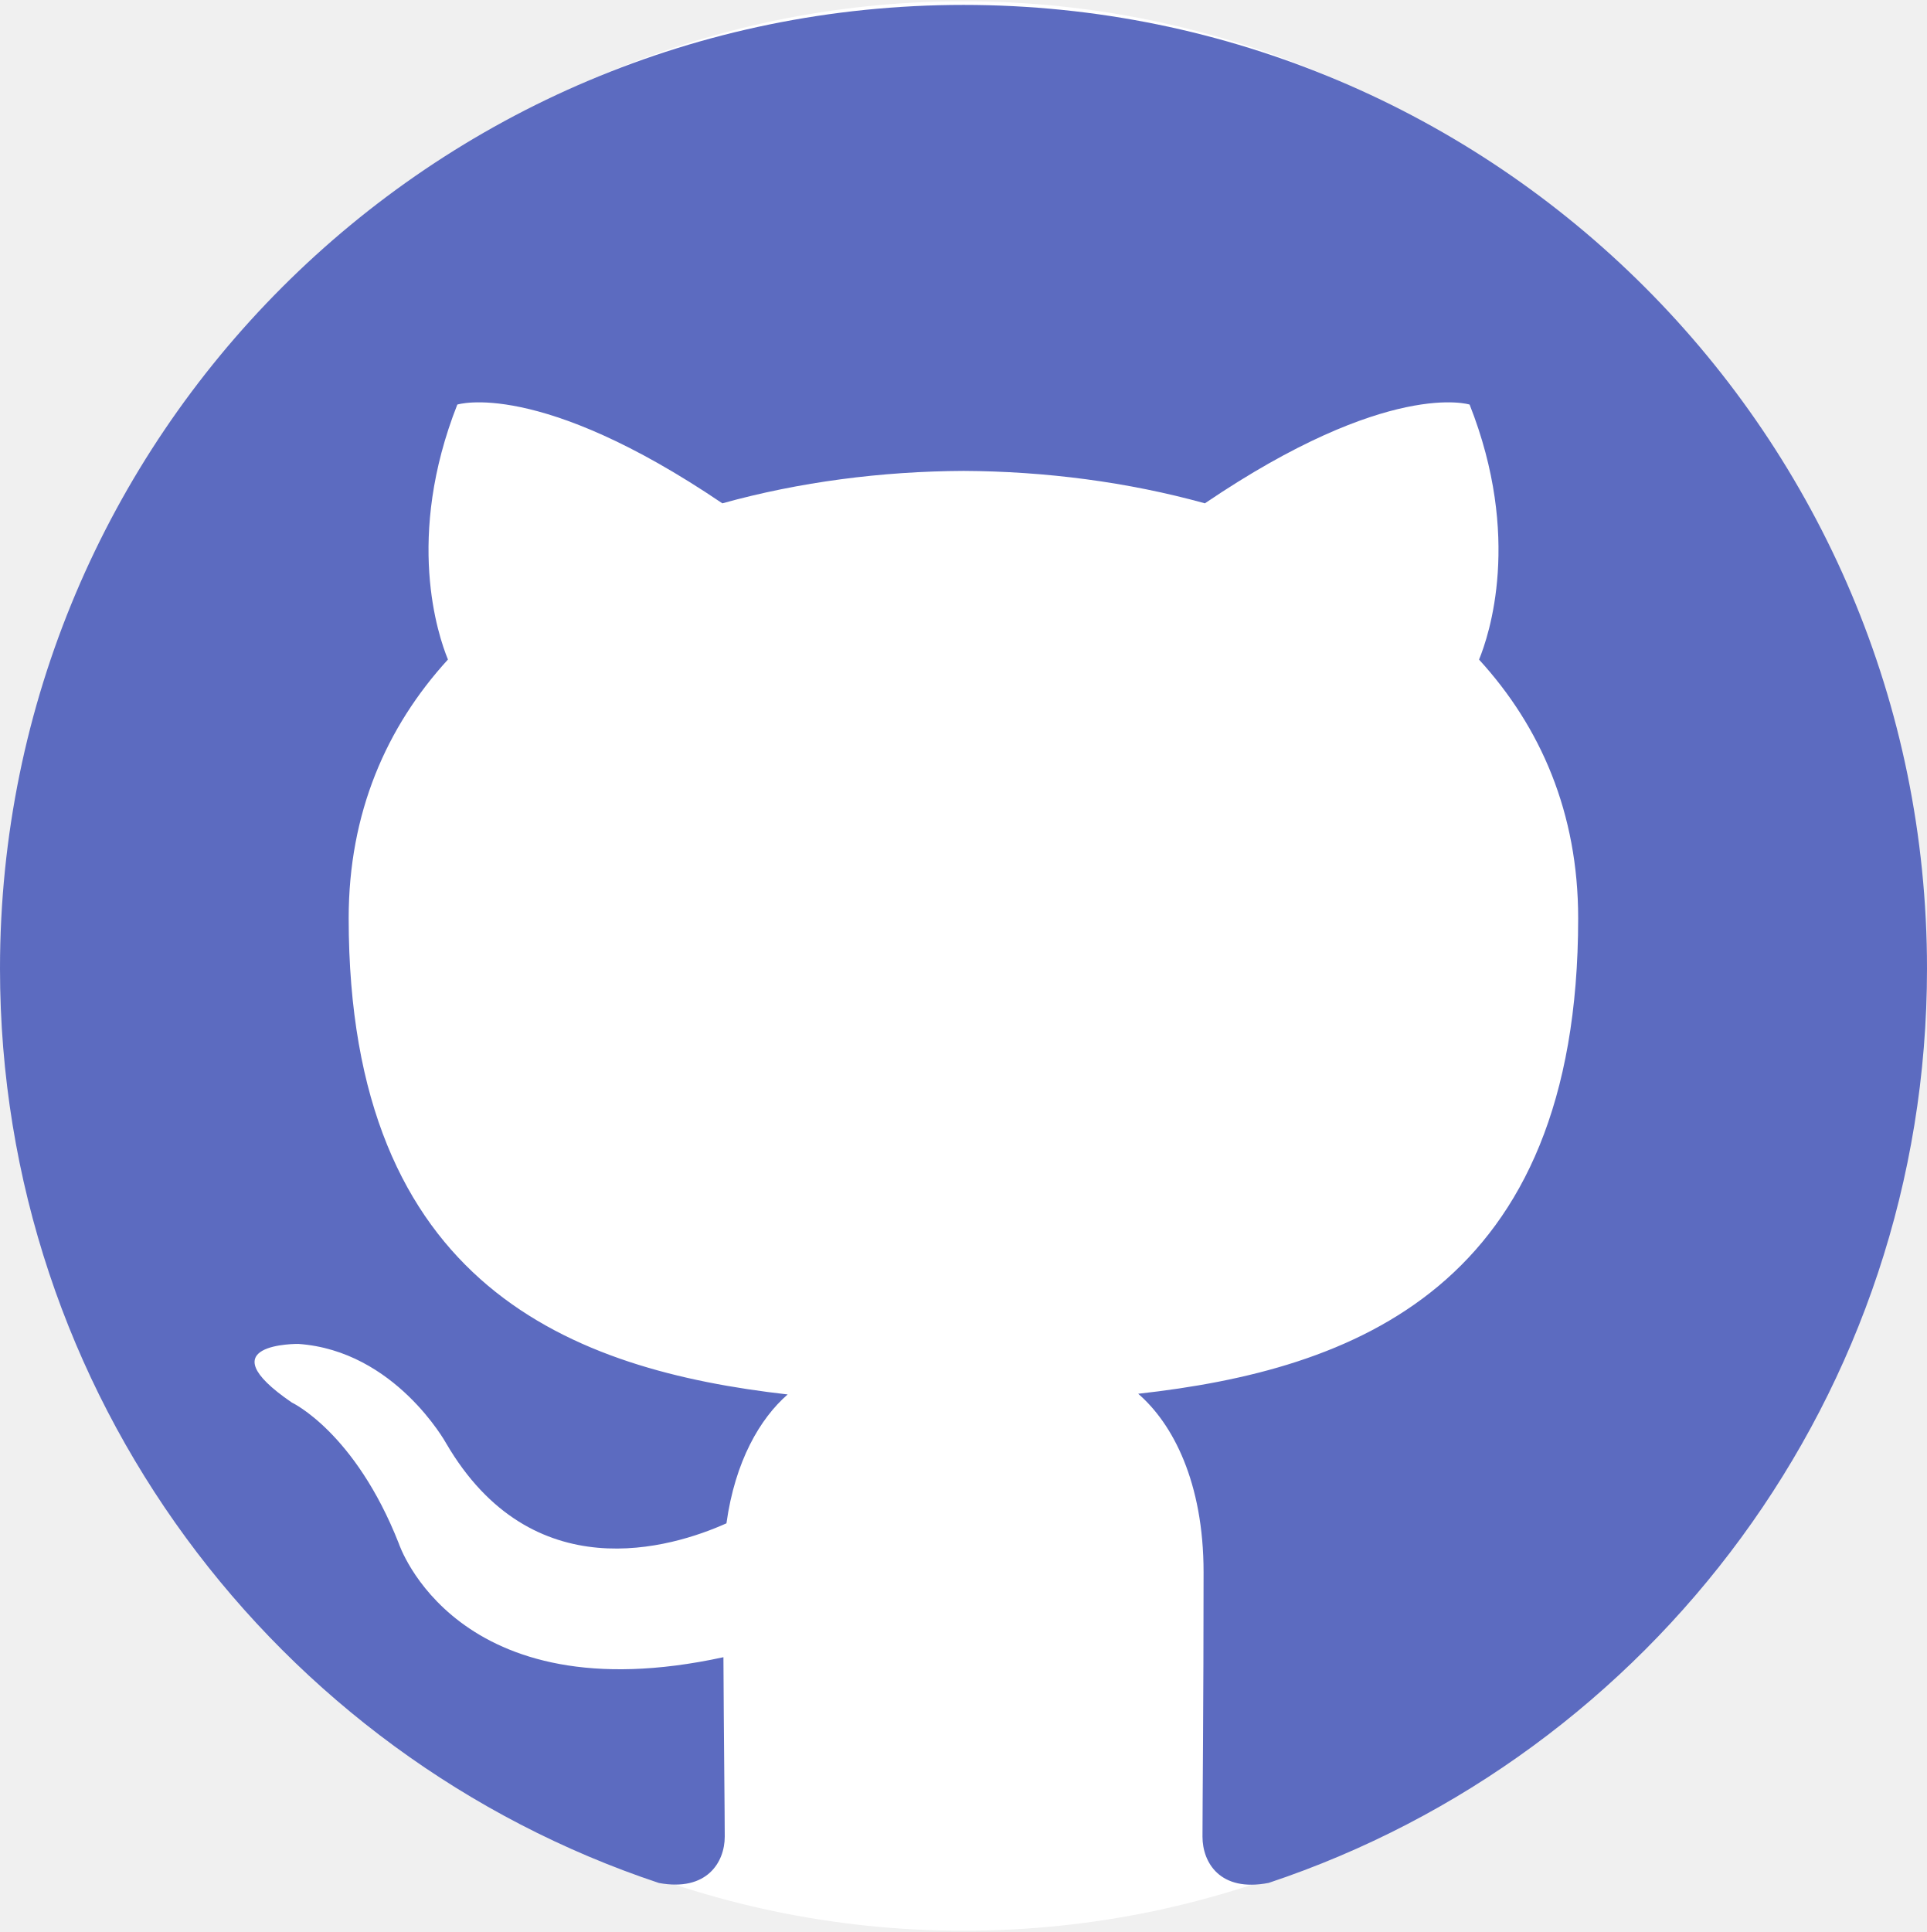
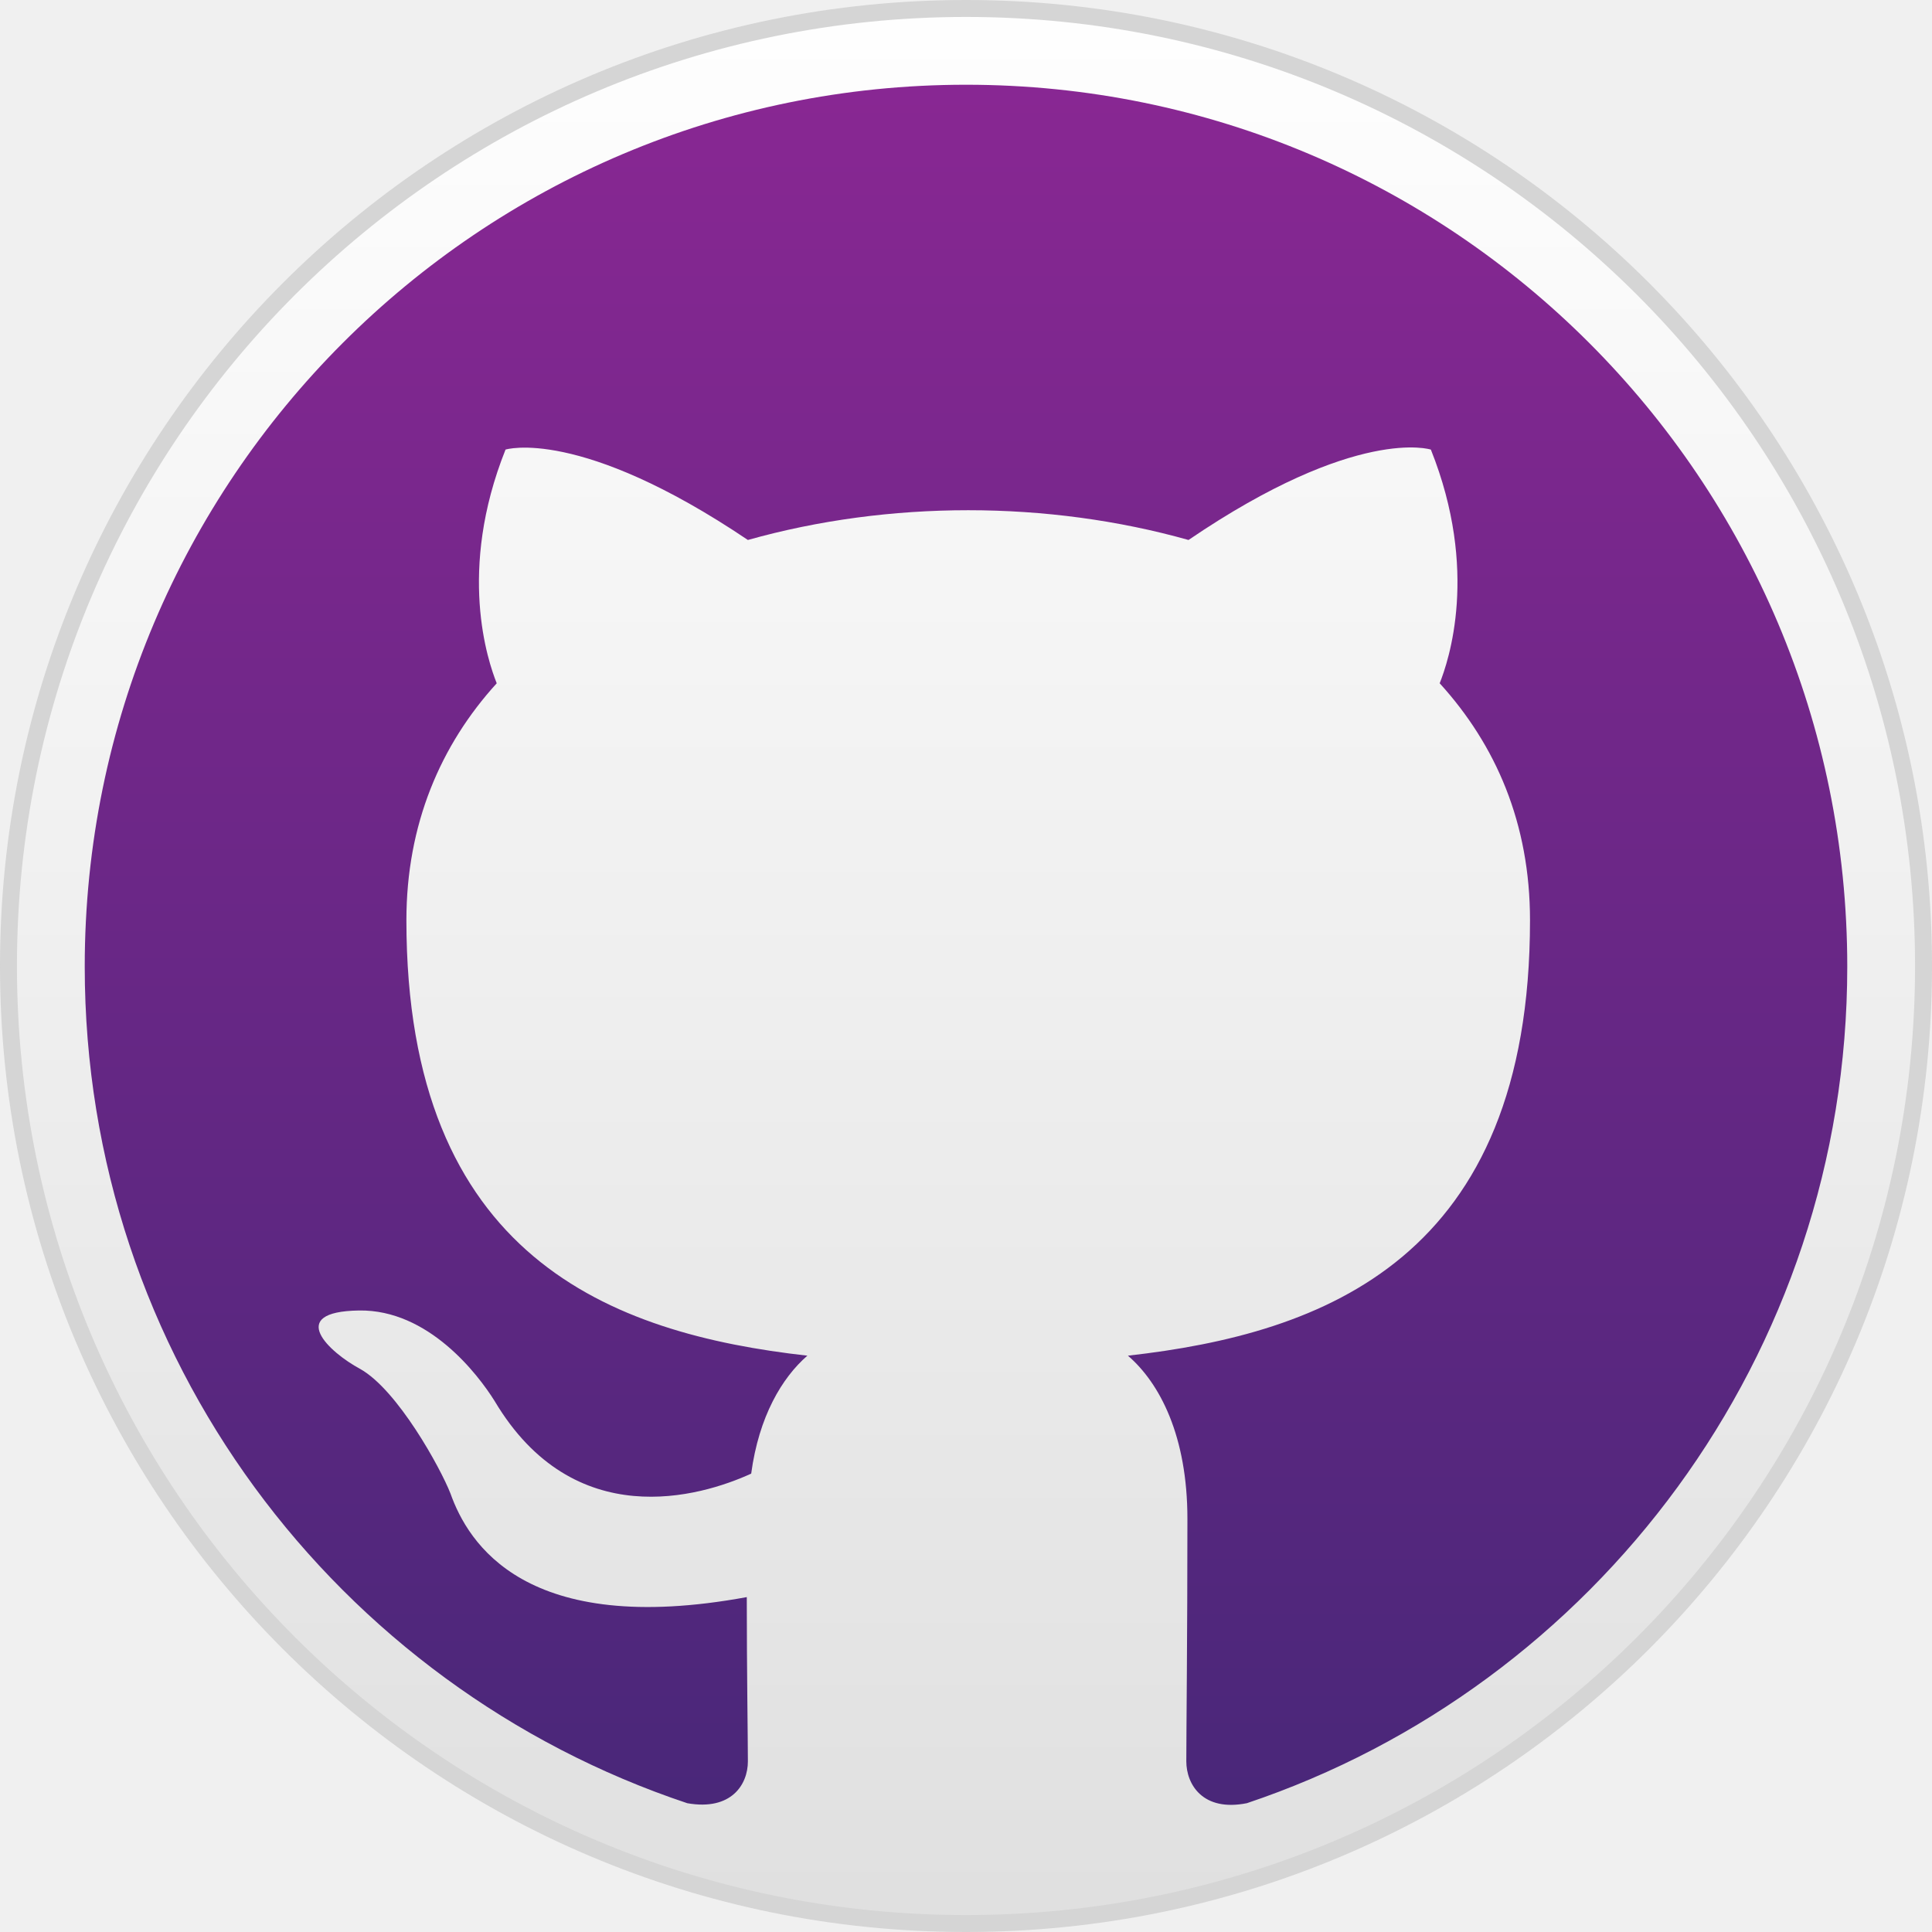
- <svg xmlns="http://www.w3.org/2000/svg" height="2500" viewBox="0 -3.1 2490.3 2493" width="2494">
-   <ellipse cx="1245.2" cy="1243.4" fill="#fff" rx="1217.6" ry="1246.5" />
-   <path d="m1245.2 1.6c-687.6 0-1245.2 557.4-1245.2 1245.1 0 550.2 356.8 1016.9 851.5 1181.5 62.2 11.5 85.1-27 85.1-59.9 0-29.7-1.2-127.8-1.7-231.8-346.4 75.3-419.5-146.9-419.5-146.9-56.6-143.9-138.3-182.2-138.3-182.2-113-77.3 8.5-75.7 8.5-75.7 125 8.8 190.9 128.3 190.9 128.3 111.1 190.4 291.3 135.3 362.3 103.5 11.2-80.5 43.4-135.4 79.1-166.5-276.6-31.5-567.3-138.3-567.3-615.4 0-135.9 48.6-247 128.3-334.2-12.9-31.3-55.5-157.9 12.1-329.4 0 0 104.6-33.5 342.5 127.6 99.3-27.6 205.8-41.4 311.7-41.9 105.8.5 212.4 14.3 311.9 41.9 237.7-161.1 342.1-127.6 342.1-127.6 67.8 171.5 25.1 298.2 12.2 329.5 79.8 87.2 128.1 198.3 128.1 334.2 0 478.2-291.3 583.6-568.6 614.4 44.7 38.6 84.5 114.4 84.5 230.6 0 166.6-1.4 300.7-1.4 341.7 0 33.1 22.4 72 85.5 59.7 494.5-164.8 850.8-631.4 850.8-1181.4 0-687.7-557.5-1245.1-1245.1-1245.1" fill="#5c6bc0" />
+ <svg xmlns="http://www.w3.org/2000/svg" xmlns:xlink="http://www.w3.org/1999/xlink" width="114" height="114" viewBox="7 7 114 114">
+   <defs>
+     <circle id="b" cx="64" cy="64" r="56" />
+     <linearGradient x1="50%" y1="0%" x2="50%" y2="100%" id="c">
+       <stop stop-color="#FEFEFE" offset="0%" />
+       <stop stop-color="#E0E0E0" offset="100%" />
+     </linearGradient>
+     <circle id="d" cx="64" cy="63" r="52" />
+     <linearGradient x1="50%" y1="100%" x2="50%" y2="0%" id="g">
+       <stop stop-color="#492779" offset="0%" />
+       <stop stop-color="#892793" offset="100%" />
+     </linearGradient>
+     <path d="M12 64.034c0 23.025 14.885 42.472 35.555 49.367 2.6.456 3.575-1.105 3.575-2.47 0-1.237-.065-5.334-.065-9.692C38 103.644 34.62 98.05 33.58 95.124c-.585-1.496-3.12-6.114-5.33-7.35-1.82-.976-4.42-3.382-.065-3.447 4.095-.065 7.02 3.772 7.995 5.333 4.68 7.87 12.155 5.66 15.145 4.293.455-3.382 1.82-5.66 3.315-6.96-11.57-1.3-23.66-5.788-23.66-25.69 0-5.66 2.015-10.343 5.33-13.985-.52-1.3-2.34-6.634.52-13.79 0 0 4.355-1.365 14.3 5.334 4.16-1.17 8.58-1.756 13-1.756s8.84.586 13 1.756c9.945-6.764 14.3-5.333 14.3-5.333 2.86 7.154 1.04 12.487.52 13.788 3.315 3.642 5.33 8.26 5.33 13.984 0 19.968-12.155 24.39-23.725 25.692 1.885 1.626 3.51 4.748 3.51 9.626 0 6.96-.065 12.553-.065 14.31 0 1.365.975 2.99 3.575 2.47C101.115 106.507 116 86.995 116 64.035 116 35.284 92.73 12 64 12S12 35.285 12 64.034z" id="e" />
+   </defs>
+   <g fill="none" fill-rule="evenodd">
+     <use stroke-opacity=".5" stroke="#BABABA" stroke-width="2" fill-opacity="0" fill="#FFF" xlink:href="#b" />
+     <circle fill="url(#c)" cx="64" cy="64" r="56" />
+     <g>
+       <use fill="url(#g)" xlink:href="#e" />
+     </g>
+   </g>
</svg>
